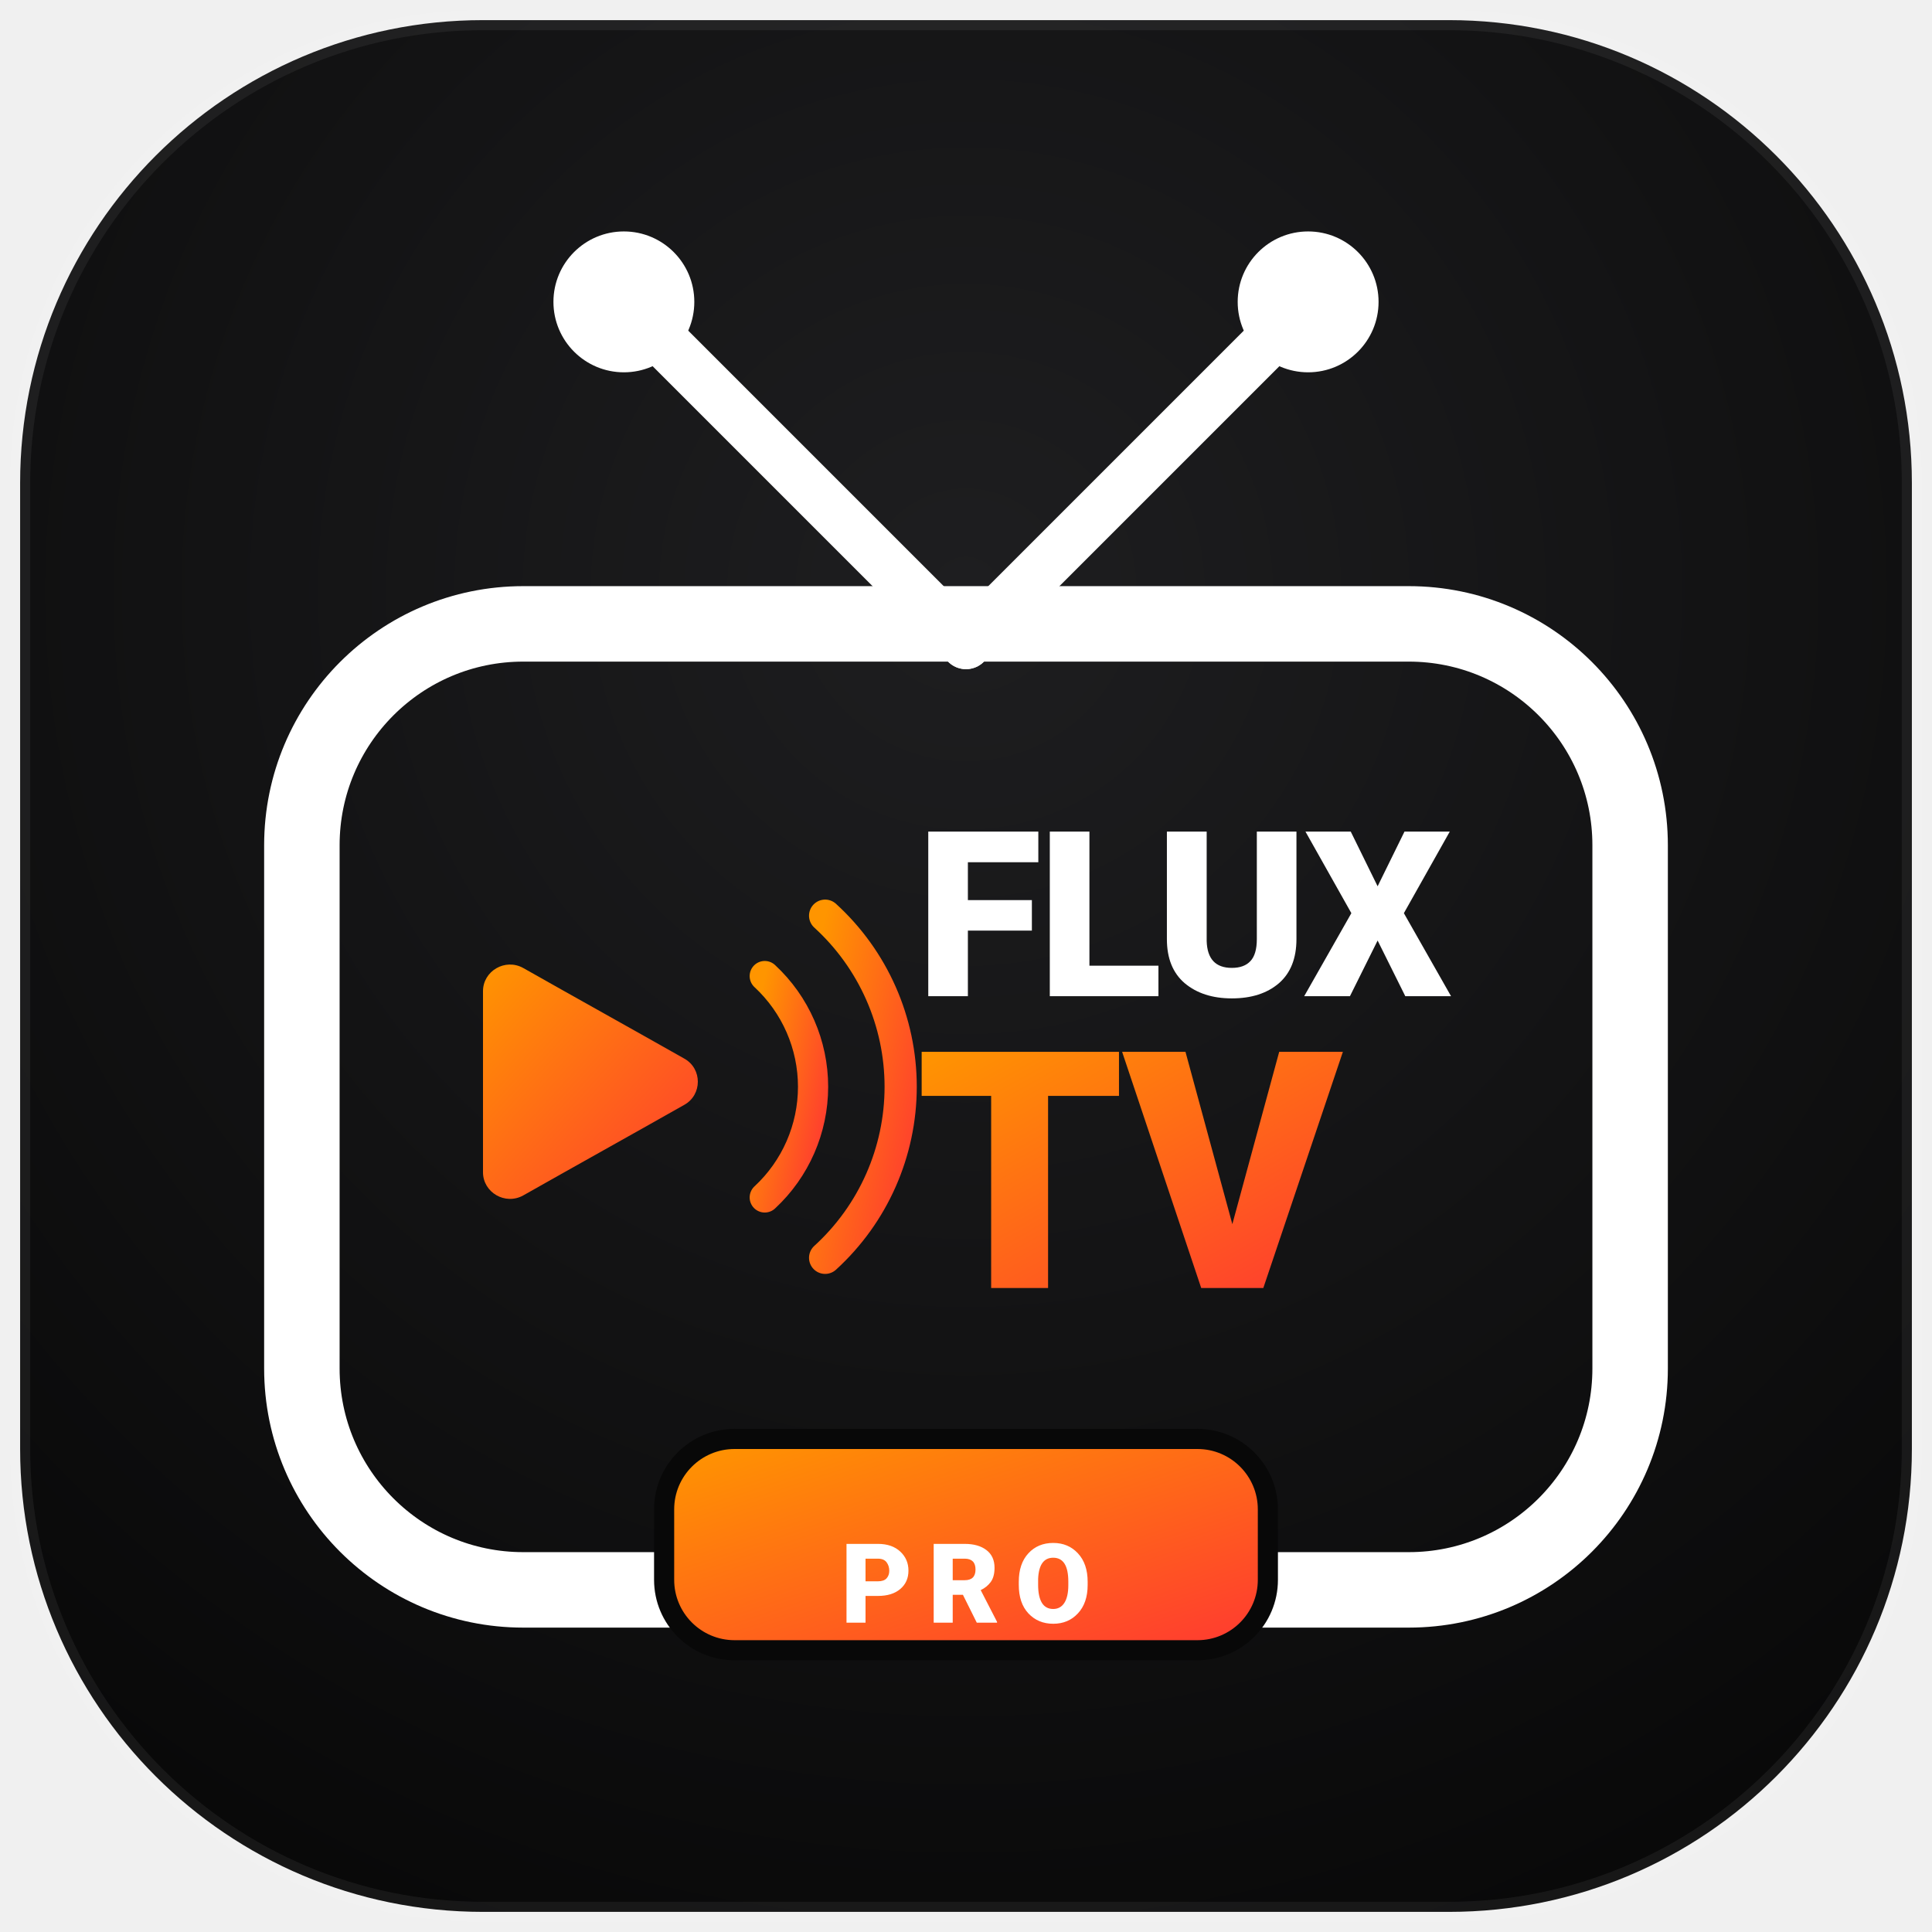
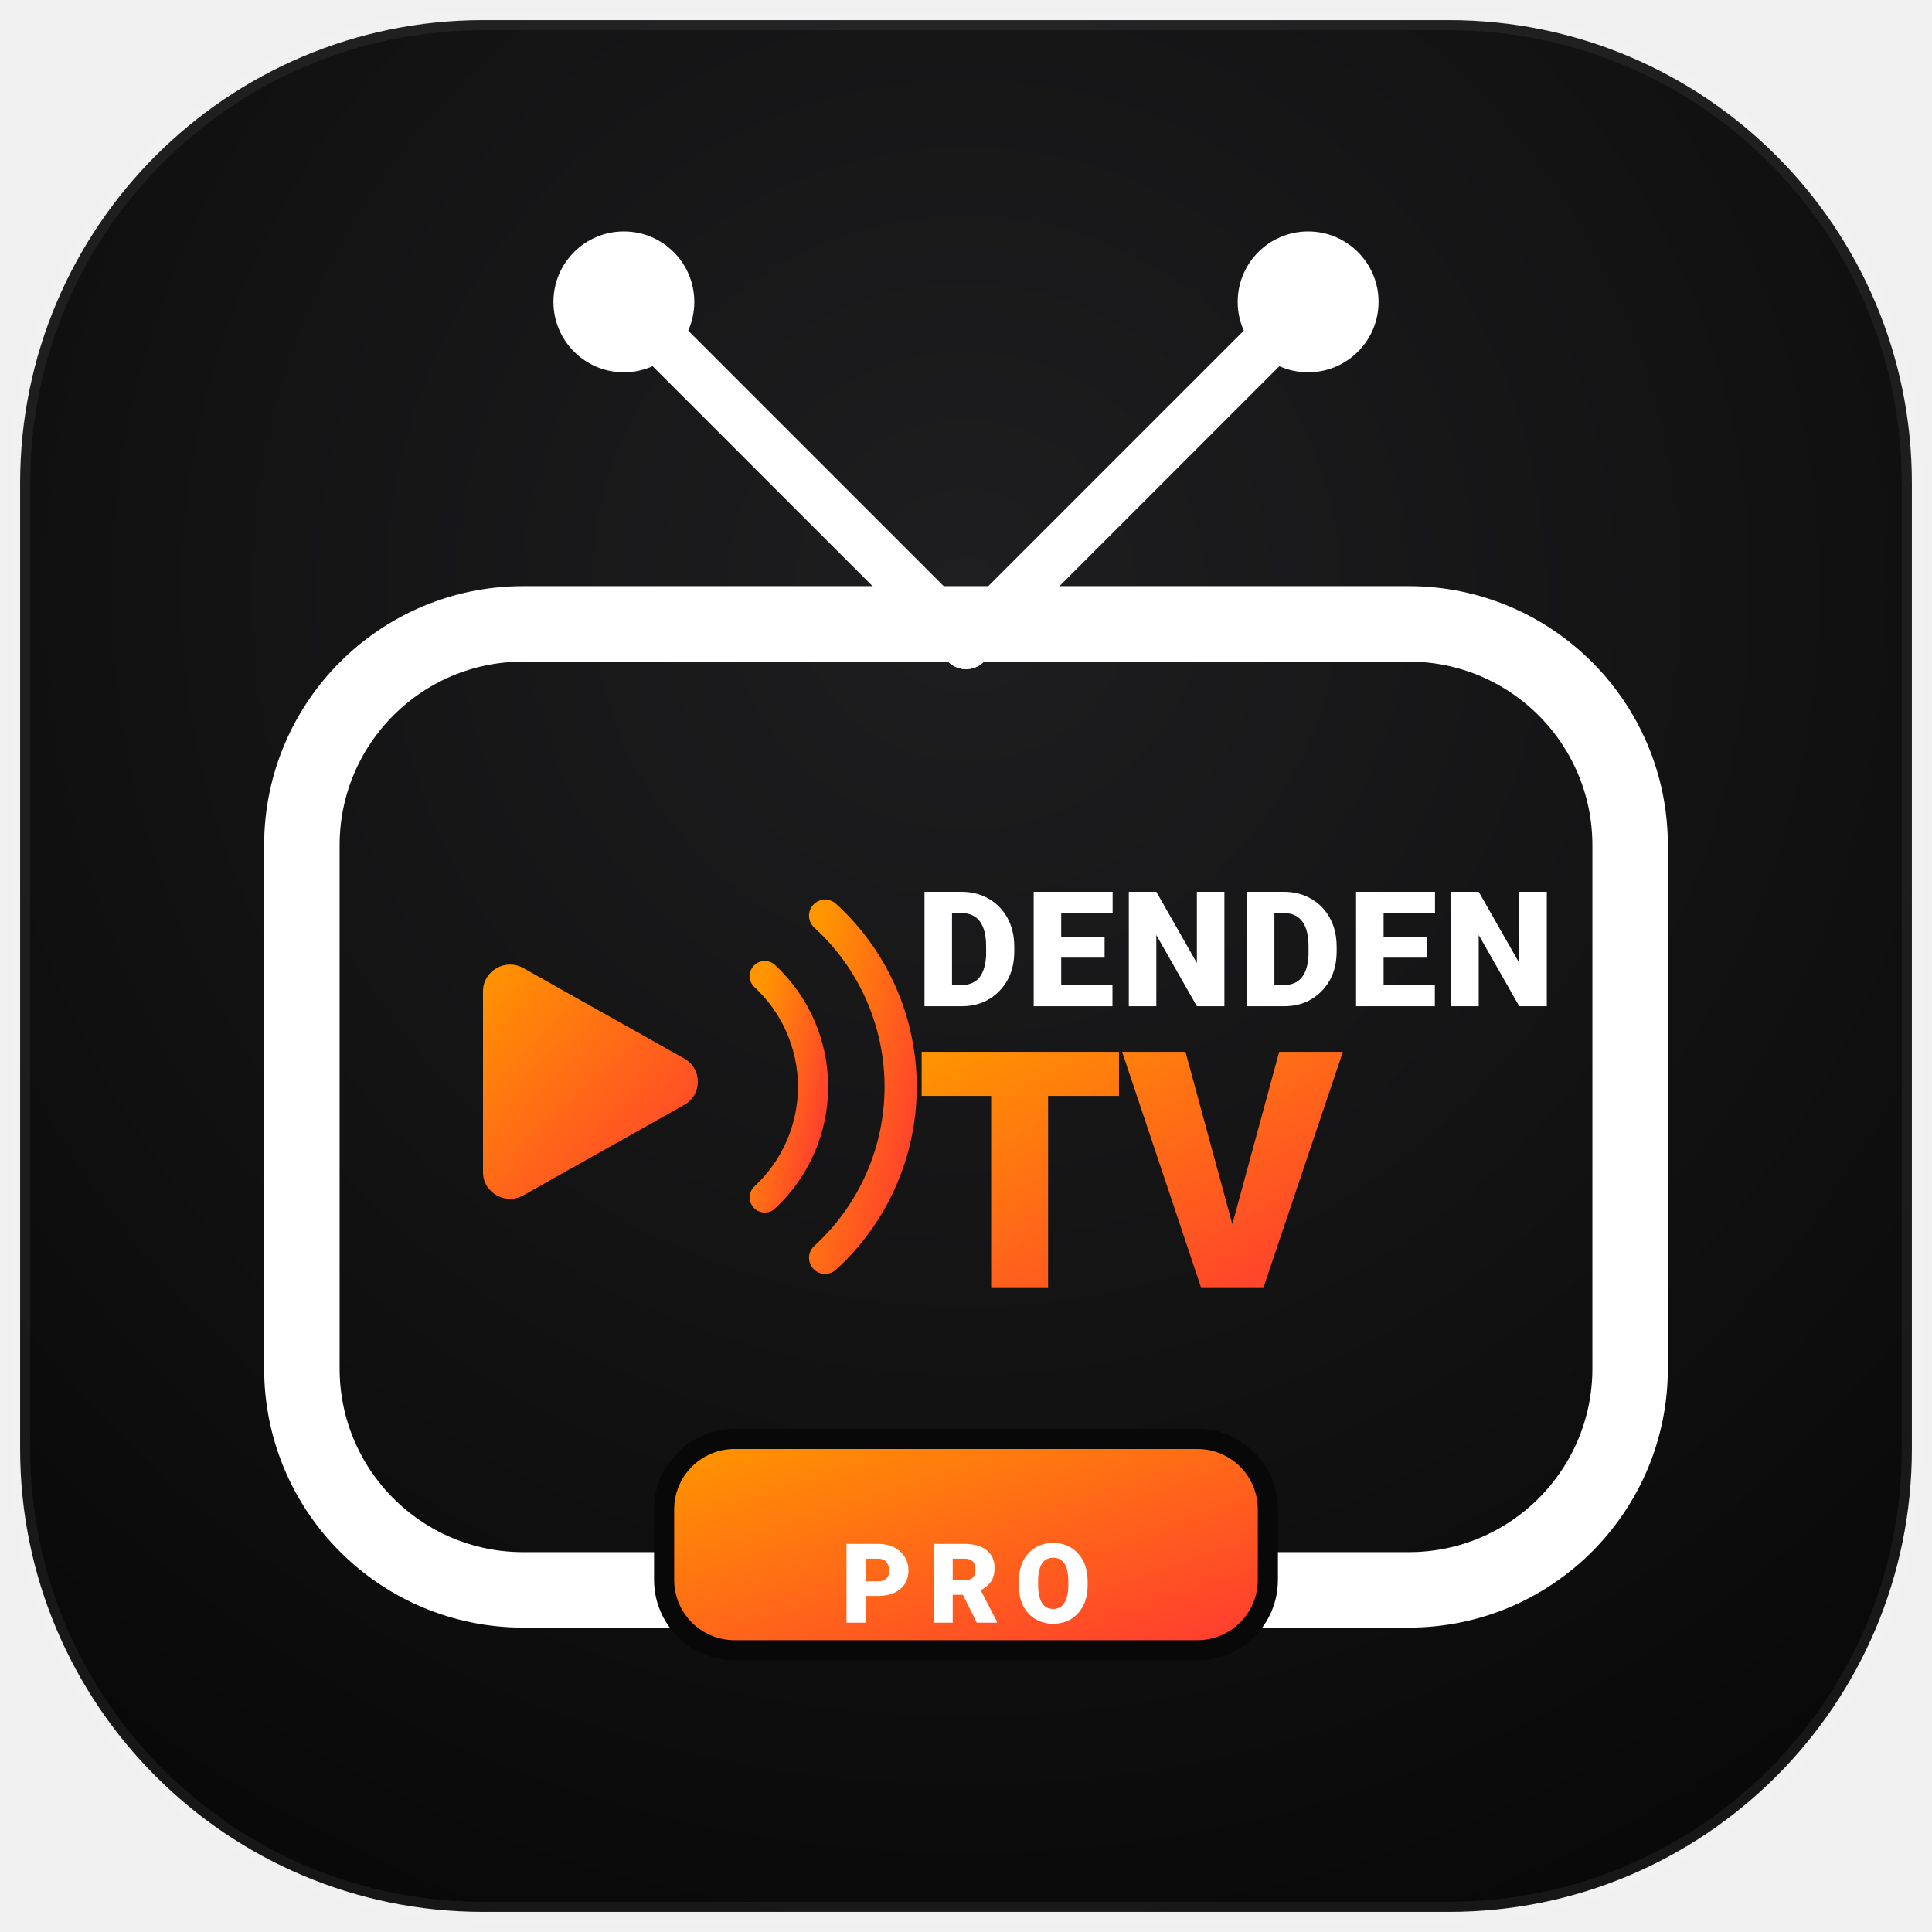
<svg xmlns="http://www.w3.org/2000/svg" width="192" height="192" viewBox="0 0 192 192">
  <defs>
    <linearGradient id="logoOrange" x1="0%" y1="0%" x2="100%" y2="100%">
      <stop offset="0%" stop-color="#FF9500" />
      <stop offset="100%" stop-color="#FF3B30" />
    </linearGradient>
    <radialGradient id="rimGlow" cx="50%" cy="30%" r="80%">
      <stop offset="0%" stop-color="#1E1E20" />
      <stop offset="100%" stop-color="#080808" />
    </radialGradient>
  </defs>
  <rect x="2" y="2" width="188" height="188" rx="46" fill="url(#rimGlow)" stroke="rgba(255,255,255,0.06)" stroke-width="2" />
  <g>
    <line x1="96" y1="64" x2="62" y2="30" stroke="#FFFFFF" stroke-width="5" stroke-linecap="round" />
    <circle cx="62" cy="30" r="7" fill="#FFFFFF" />
    <line x1="96" y1="64" x2="130" y2="30" stroke="#FFFFFF" stroke-width="5" stroke-linecap="round" />
    <circle cx="130" cy="30" r="7" fill="#FFFFFF" />
  </g>
  <rect x="30" y="62" width="132" height="96" rx="22" fill="none" stroke="#FFFFFF" stroke-width="7.5" stroke-linejoin="round" />
  <g transform="translate(4, -3)">
    <path d="M44,101.5 C44,99.5 46.2,98.2 48.0,99.2 C53.3,102.2 58.7,105.2 64.0,108.2 C65.8,109.2 65.8,111.8 64.0,112.8 C58.7,115.8 53.3,118.8 48.0,121.8 C46.2,122.8 44,121.5 44,119.5 Z" fill="url(#logoOrange)" />
    <path d="M72,100 A15,15 0 0,1 72,122" fill="none" stroke="url(#logoOrange)" stroke-width="3" stroke-linecap="round" />
    <path d="M78,94 A23,23 0 0,1 78,128" fill="none" stroke="url(#logoOrange)" stroke-width="3.2" stroke-linecap="round" />
  </g>
-   <text x="91" y="99" fill="#FFFFFF" font-family="-apple-system, BlinkMacSystemFont, 'Segoe UI', Roboto, 'Helvetica Neue', Arial, sans-serif" font-weight="900" font-size="23" letter-spacing="-0.5" text-anchor="start">FLUX</text>
+   <text x="91" y="100" fill="#FFFFFF" font-family="-apple-system, BlinkMacSystemFont, 'Segoe UI', Roboto, 'Helvetica Neue', Arial, sans-serif" font-weight="900" font-size="16" letter-spacing="0.5" text-anchor="start">DENDEN</text>
  <text x="91" y="128" fill="url(#logoOrange)" font-family="-apple-system, BlinkMacSystemFont, 'Segoe UI', Roboto, 'Helvetica Neue', Arial, sans-serif" font-weight="900" font-size="33" letter-spacing="-0.5" text-anchor="start">TV</text>
  <g>
    <rect x="65" y="142" width="62" height="23" rx="8" fill="#080808" />
    <rect x="67" y="144" width="58" height="19" rx="6" fill="url(#logoOrange)" />
    <text x="96" y="157.5" fill="#FFFFFF" font-family="-apple-system, BlinkMacSystemFont, 'Segoe UI', Roboto, 'Helvetica Neue', Arial, sans-serif" font-weight="900" font-size="11" letter-spacing="1.5" text-anchor="middle" dominant-baseline="central">PRO</text>
  </g>
</svg>
